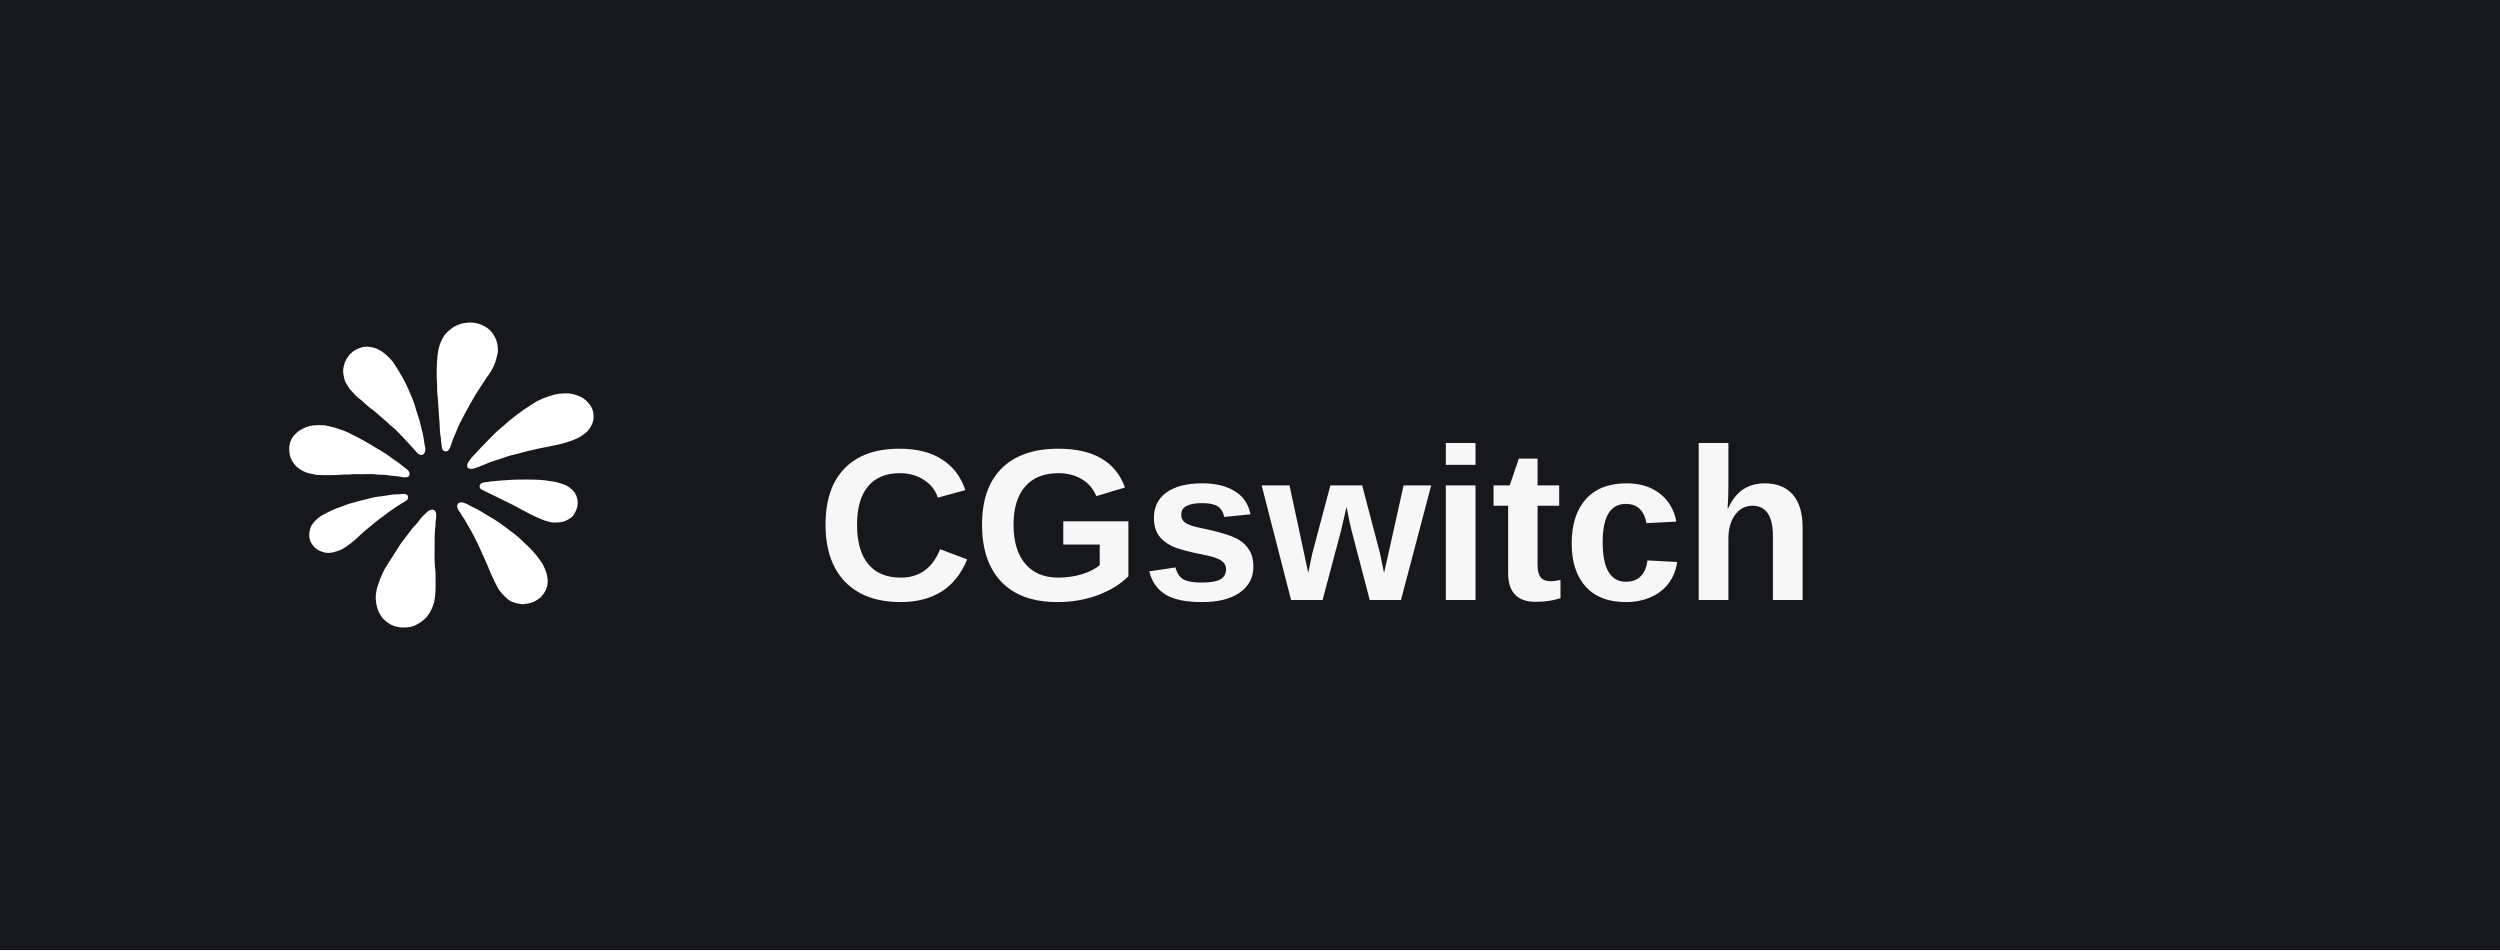
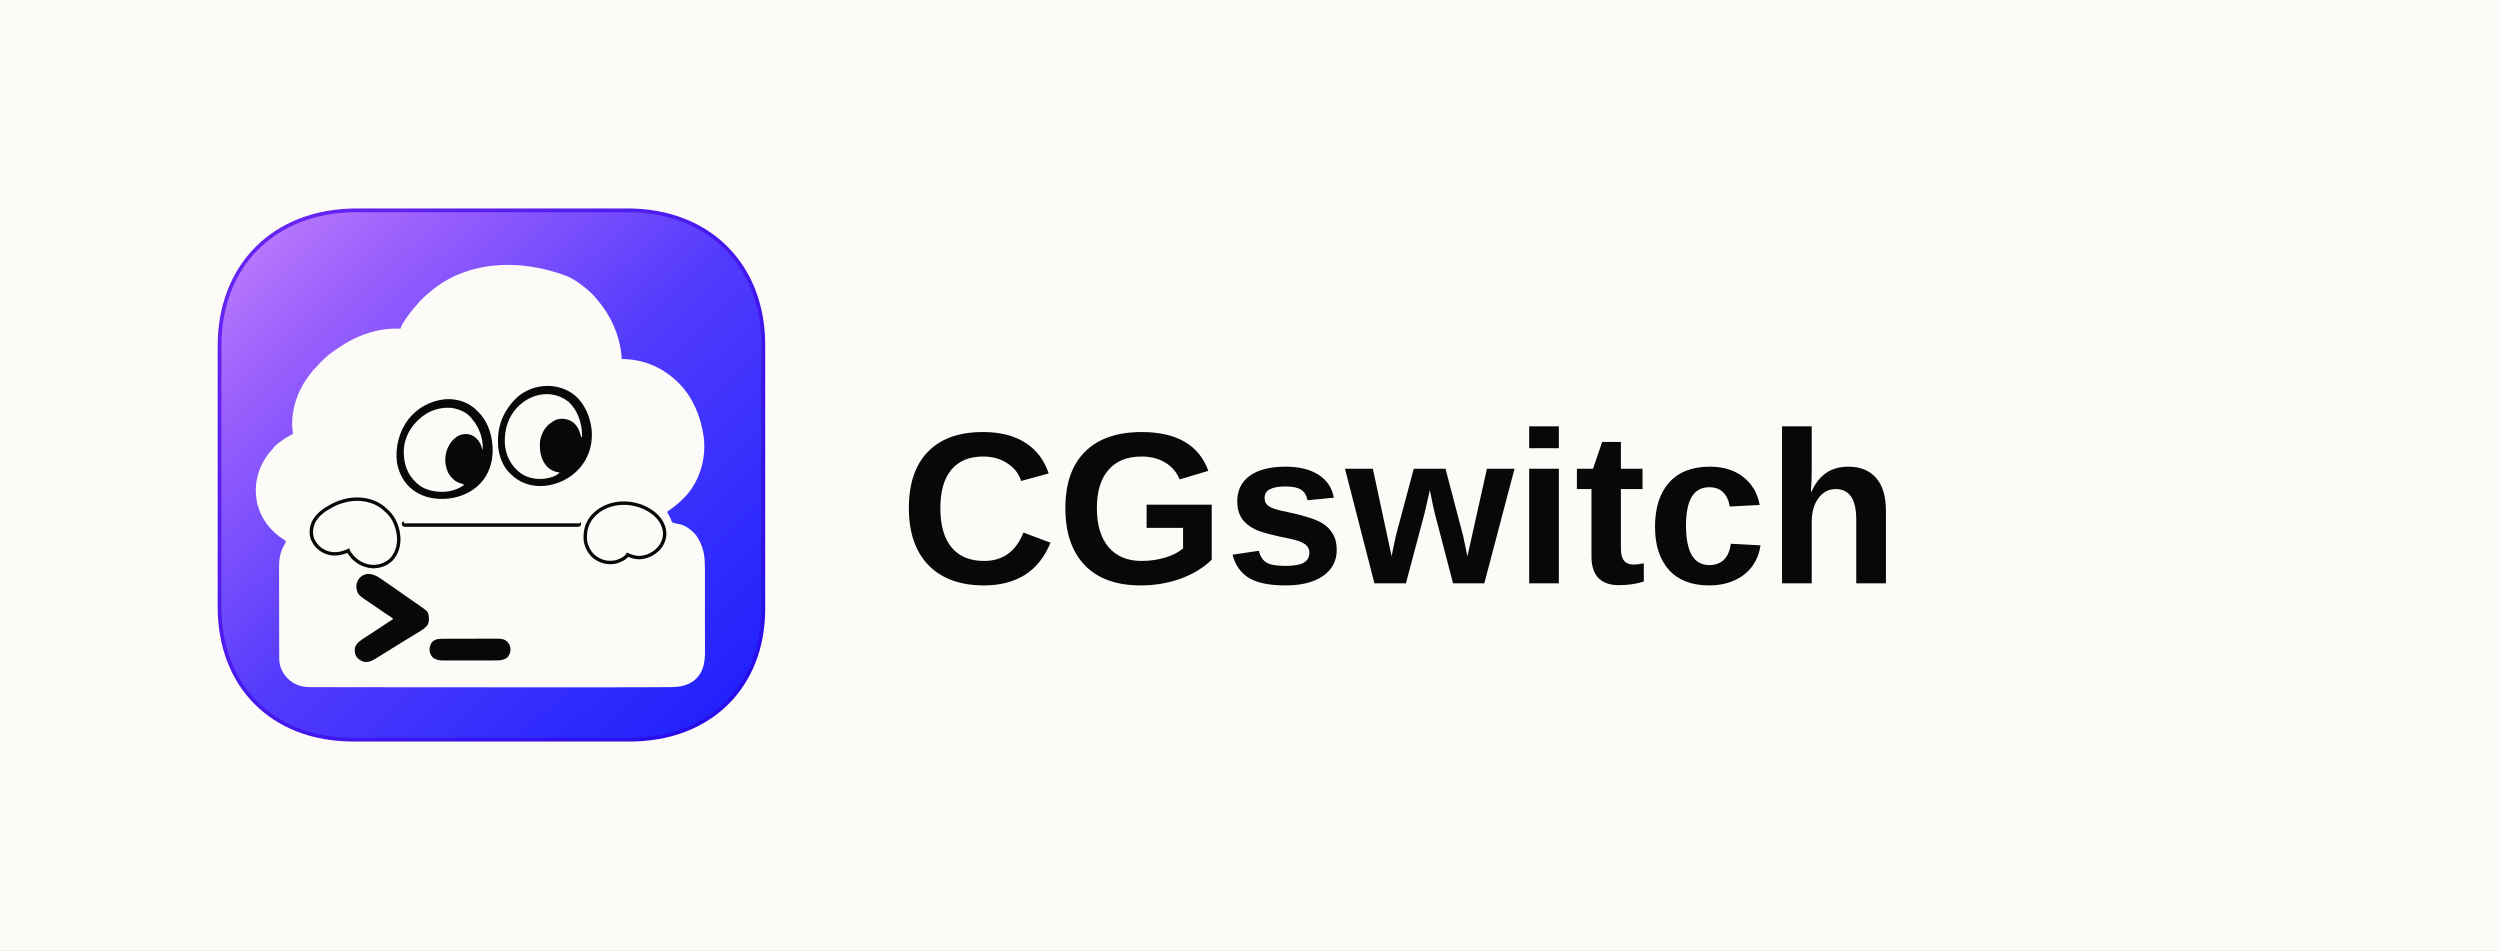
- <svg xmlns="http://www.w3.org/2000/svg" width="150" height="57" viewBox="0 0 150 57" role="img" aria-labelledby="title desc">
-   <rect width="150" height="57" fill="#17181B" />
-   <g transform="translate(13.405 15.405) scale(0.02557617)">
-     <g transform="translate(512 512)">
-       <g transform="scale(0.9)">
-         <g transform="translate(-512 -512)">
-           <path transform="scale(0.8165869)" fill="#FFFFFF" fill-rule="evenodd" d="M 709.3 602.2 C 708.2 599.7 708.4 596.8 708.6 594.1 C 709.6 589.0 712.7 584.5 715.9 580.4 C 721.0 572.7 727.5 566.1 734.0 559.5 C 744.8 547.7 755.7 535.8 767.0 524.5 C 784.0 507.5 800.1 489.4 819.0 474.5 C 848.4 447.5 880.6 423.2 914.4 401.9 C 925.8 393.7 938.8 387.8 951.5 382.0 C 963.8 377.2 976.6 373.5 989.3 369.8 C 1003.3 367.0 1017.7 366.1 1032.0 366.5 C 1038.3 367.1 1044.5 368.5 1050.7 369.8 C 1059.7 372.5 1068.5 376.2 1076.8 380.7 C 1089.4 388.6 1100.2 400.5 1106.7 413.8 C 1109.0 419.0 1110.3 424.6 1111.4 430.1 C 1112.0 437.0 1112.0 444.0 1111.4 450.9 C 1109.0 463.3 1102.4 475.0 1094.5 485.0 C 1084.5 495.9 1071.5 504.2 1058.2 510.7 C 1019.6 528.2 976.8 534.5 935.3 542.8 C 925.1 545.9 914.7 547.7 904.3 549.8 C 885.1 555.4 865.7 560.3 846.3 564.8 C 824.1 571.7 802.3 579.6 780.2 586.7 C 765.2 592.7 750.4 599.5 735.0 604.5 C 730.8 605.8 726.4 607.5 722.0 607.5 C 717.4 607.5 711.5 606.2 709.3 602.2 Z M 680.0 717.5 C 682.0 715.9 684.6 715.1 687.1 714.6 C 689.6 714.4 692.2 714.3 694.7 714.8 C 705.3 718.0 715.1 723.5 724.8 728.7 C 743.0 737.1 760.2 747.6 777.2 758.3 C 801.8 771.8 824.6 788.5 846.6 805.9 C 863.0 816.7 877.5 830.3 891.5 844.0 C 903.5 855.0 915.4 866.2 925.5 879.0 C 933.6 887.7 939.9 897.9 946.9 907.6 C 953.6 918.3 958.5 930.2 962.2 942.3 C 963.9 950.7 965.5 959.4 965.5 968.0 C 965.1 983.8 958.2 1000.3 947.5 1012.0 C 946.1 1013.9 944.7 1015.9 943.0 1017.5 C 936.0 1023.0 928.6 1028.3 920.5 1032.0 C 911.4 1035.5 901.8 1038.3 892.0 1038.5 C 889.4 1038.8 886.7 1039.5 884.0 1039.5 C 880.3 1039.1 876.6 1038.3 872.9 1037.6 C 866.7 1037.0 860.6 1035.0 854.8 1032.7 C 848.5 1030.7 842.4 1027.4 837.5 1023.0 C 826.4 1013.1 815.6 1002.4 807.7 989.8 C 794.1 964.9 782.4 938.9 772.0 912.5 C 753.1 871.0 735.9 828.4 711.7 789.8 C 705.6 778.7 699.9 767.3 692.1 757.4 C 689.6 753.5 688.1 748.9 685.0 745.5 C 681.6 741.7 678.8 737.1 677.3 732.2 C 675.6 727.5 676.3 720.9 680.0 717.5 Z M 344.6 232.1 C 351.5 227.6 358.9 223.7 366.8 221.3 C 371.7 219.5 376.8 218.0 382.0 217.5 C 394.0 217.2 406.3 218.6 417.5 223.0 C 424.7 226.3 431.8 229.7 438.4 234.1 C 450.6 243.8 462.2 254.4 471.9 266.6 C 492.2 297.3 511.5 329.2 525.0 363.5 C 533.4 382.0 541.1 401.0 545.8 420.7 C 552.6 440.0 558.8 459.7 562.8 479.7 C 565.8 489.9 568.4 500.3 569.6 510.9 C 571.3 519.4 571.5 528.2 574.0 536.5 C 575.2 540.5 575.4 545.0 574.6 549.1 C 574.1 553.5 571.9 558.2 568.4 560.9 C 566.7 562.0 564.7 562.9 562.6 563.3 C 558.3 562.6 553.8 561.0 550.5 558.0 C 544.4 552.1 539.5 545.0 533.5 539.0 C 525.2 530.7 517.8 521.3 509.5 513.0 C 496.2 499.7 484.2 484.8 469.4 473.1 C 462.9 468.8 457.7 462.8 452.0 457.5 C 437.0 445.6 423.4 432.0 408.4 420.1 C 395.2 411.4 383.7 400.2 372.0 389.5 C 362.9 382.3 353.2 375.5 346.2 366.3 C 338.7 358.7 331.4 350.6 326.3 341.2 C 323.5 336.9 320.6 332.5 318.7 327.8 C 314.9 315.9 312.2 303.4 312.5 291.0 C 313.2 283.3 315.3 275.7 317.7 268.2 C 321.6 258.3 327.8 249.3 334.5 241.0 C 335.7 239.9 337.3 239.1 338.5 238.0 C 340.5 236.0 342.4 233.8 344.6 232.1 Z M 636.3 551.2 C 633.8 550.4 631.6 548.5 630.1 546.4 C 627.3 540.9 626.9 534.3 626.4 528.1 C 625.2 521.9 624.9 515.5 624.4 509.1 C 621.7 494.9 620.9 480.4 620.5 466.0 C 617.9 436.4 616.9 406.7 614.4 377.1 C 612.0 364.6 612.8 351.7 612.5 339.0 C 609.9 308.5 611.0 277.6 613.6 247.1 C 614.9 240.5 615.8 233.8 616.6 227.1 C 619.9 210.6 626.8 194.6 636.1 180.6 C 644.3 170.2 654.9 161.9 665.6 154.1 C 673.5 150.0 681.7 146.4 690.3 143.8 C 702.6 141.3 715.4 139.5 727.9 140.6 C 733.2 141.6 738.5 142.6 743.7 143.8 C 758.2 148.3 772.4 155.7 783.0 166.5 C 792.3 176.6 799.1 189.2 803.2 202.3 C 805.7 212.9 807.3 224.0 806.4 234.9 C 804.1 246.7 801.0 258.3 797.3 269.8 C 790.6 286.5 781.3 302.5 770.1 316.6 C 757.7 335.8 744.9 354.8 732.7 374.2 C 712.0 412.2 688.8 449.2 673.0 489.5 C 666.7 503.3 661.1 517.5 656.5 532.0 C 654.5 538.3 651.9 545.0 647.0 549.5 C 644.1 551.7 639.8 551.9 636.3 551.2 Z M 475.3 1109.2 C 461.3 1104.3 448.6 1094.9 438.5 1084.0 C 430.5 1073.9 424.6 1062.0 420.8 1049.7 C 418.1 1038.1 416.2 1026.0 416.5 1014.0 C 417.2 1006.4 418.3 998.8 419.8 991.3 C 426.6 968.2 435.1 945.3 446.7 924.2 C 463.0 898.2 479.5 872.4 496.1 846.6 C 509.3 830.0 521.4 812.6 534.5 796.0 C 542.0 787.8 550.2 780.1 556.3 770.8 C 561.0 762.9 568.5 757.0 575.0 750.5 C 578.5 747.0 581.8 742.9 586.2 740.7 C 590.2 738.4 595.2 736.9 599.7 737.8 C 601.8 738.5 603.9 739.5 605.5 741.0 C 607.5 743.6 608.8 746.9 609.4 750.1 C 610.2 759.7 608.4 769.4 607.5 779.0 C 607.3 786.7 607.1 794.5 605.6 802.1 C 604.4 815.7 604.5 829.4 604.5 843.0 C 604.5 869.3 603.4 895.7 605.6 921.9 C 608.1 935.0 607.4 948.6 607.5 962.0 C 608.1 985.0 607.7 1008.3 603.4 1030.9 C 599.3 1048.7 590.8 1065.7 579.5 1080.0 C 567.8 1092.7 552.8 1102.9 536.8 1109.3 C 522.9 1113.8 507.7 1114.6 493.1 1113.4 C 487.1 1112.2 481.2 1110.6 475.3 1109.2 Z M 143.8 521.3 C 146.0 515.0 149.5 509.2 153.1 503.6 C 155.6 500.4 158.7 497.8 161.5 495.0 C 163.8 492.7 166.0 490.1 168.6 488.1 C 178.8 481.4 189.7 475.4 201.3 471.8 C 206.5 470.6 211.8 469.6 217.1 468.6 C 229.7 467.5 242.3 467.5 254.9 468.6 C 265.3 470.6 275.4 473.4 285.7 475.8 C 300.1 480.3 314.4 485.1 328.2 491.3 C 360.4 506.9 391.9 524.2 422.2 543.3 C 439.5 552.8 456.1 563.6 471.6 575.9 C 481.4 582.3 491.3 588.7 500.0 596.5 C 505.4 600.8 510.7 605.3 516.4 609.1 C 520.4 612.2 524.4 616.9 524.5 622.0 C 524.2 628.3 523.3 630.1 522.0 631.5 C 519.8 633.1 517.1 633.7 514.5 634.4 C 506.3 635.3 498.0 633.2 489.9 631.6 C 486.9 631.4 483.9 631.2 480.9 630.6 C 469.8 629.7 458.8 628.7 447.9 626.6 C 436.6 625.6 425.0 626.7 413.9 624.6 C 400.6 623.5 387.3 624.5 374.0 624.5 C 362.7 624.5 351.4 623.6 340.1 624.6 C 331.6 626.2 322.7 625.3 314.0 625.5 C 299.1 626.8 284.0 627.5 269.0 627.5 C 254.7 627.5 240.4 627.6 226.1 626.4 C 216.8 624.6 207.5 622.4 198.3 620.2 C 188.7 616.9 179.3 612.4 171.4 606.1 C 168.4 604.1 165.5 602.0 163.0 599.5 C 155.5 591.3 148.8 582.1 144.7 571.8 C 141.0 560.1 139.6 547.4 140.6 535.1 C 141.5 530.5 142.7 525.9 143.8 521.3 Z M 208.3 839.2 C 204.4 830.6 203.8 820.5 204.6 811.1 C 206.1 803.4 207.6 795.6 211.1 788.6 C 219.5 776.0 230.4 764.7 243.2 756.7 C 263.3 745.7 284.0 735.3 305.8 728.3 C 319.8 722.7 334.0 717.6 348.7 714.2 C 360.2 710.6 371.9 707.6 383.7 705.2 C 401.7 699.8 420.2 696.0 438.9 694.4 C 455.7 691.2 472.8 688.6 490.0 688.5 C 495.0 688.4 500.0 687.5 505.0 687.5 C 507.6 687.5 510.3 687.9 512.8 688.7 C 515.0 689.6 517.5 690.7 518.7 692.8 C 520.6 697.2 519.7 703.5 516.4 706.9 C 509.9 711.5 503.2 715.9 496.2 719.7 C 491.3 722.8 486.5 726.0 481.6 729.1 C 473.4 735.0 465.0 740.5 456.6 746.1 C 446.1 754.4 435.7 762.8 424.6 770.1 C 408.8 782.6 393.8 796.0 378.0 808.5 C 359.9 825.2 342.3 842.8 321.6 856.1 C 316.3 859.9 310.6 863.3 304.7 866.2 C 296.5 869.2 288.1 871.7 279.7 874.2 C 272.6 875.6 265.3 876.0 258.1 875.4 C 248.4 873.5 238.9 870.0 230.2 865.3 C 220.6 859.2 213.3 849.4 208.3 839.2 Z M 747.9 662.2 C 748.4 659.8 749.3 657.3 751.0 655.5 C 756.9 650.8 765.3 650.0 772.9 649.4 C 780.5 647.9 788.2 646.7 796.0 646.5 C 808.3 645.4 820.6 643.8 833.0 643.5 C 854.9 641.6 877.0 641.5 899.0 641.5 C 925.8 641.5 952.8 642.2 979.1 647.4 C 993.6 649.1 1007.8 653.7 1021.5 659.0 C 1031.7 663.7 1040.9 670.8 1048.5 679.0 C 1052.0 683.4 1054.7 688.4 1057.0 693.5 C 1061.2 704.2 1062.4 716.5 1060.2 727.7 C 1056.8 739.3 1052.1 751.4 1043.5 760.0 C 1035.4 767.4 1025.1 772.7 1014.7 776.2 C 1003.1 778.6 991.0 779.4 979.1 778.4 C 972.1 777.0 965.2 774.9 958.3 773.2 C 923.3 760.9 890.8 742.1 858.2 724.3 C 828.5 709.1 798.1 695.2 768.2 680.3 C 763.9 678.2 759.7 676.1 755.5 674.0 C 753.8 673.1 752.1 672.1 750.8 670.7 C 748.9 668.3 747.9 665.2 747.9 662.2 Z" />
-         </g>
-       </g>
+ <svg xmlns="http://www.w3.org/2000/svg" width="150" height="57" viewBox="0 0 150 57">
+   <rect width="150" height="57" fill="#FCFBF7" />
+   <g transform="translate(12 11) scale(0.02791069)">
+     <defs>
+       <linearGradient id="tile-gradient" x1="0" y1="0" x2="1" y2="1">
+         <stop offset="0" stop-color="#C582FC" />
+         <stop offset="0.2" stop-color="#9A5FFC" />
+         <stop offset="0.5" stop-color="#533BFC" />
+         <stop offset="0.75" stop-color="#332EFD" />
+         <stop offset="1" stop-color="#1D1CFB" />
+       </linearGradient>
+       <linearGradient id="tile-edge" x1="0" y1="0" x2="1" y2="1">
+         <stop offset="0" stop-color="#6B26F3" />
+         <stop offset="1" stop-color="#230CE8" />
+       </linearGradient>
+     </defs>
+     <path d="M 337 58 H 919 C 1096 58 1211 178 1211 347 V 915 C 1211 1080 1098 1196 923 1196 H 330 C 154 1196 42 1079 42 911 V 349 C 42 179 157 58 337 58 Z" fill="url(#tile-gradient)" stroke="url(#tile-edge)" stroke-width="8" />
+     <g transform="translate(627 627) scale(0.92) translate(-627 -627)">
+       <path d="M0 0 C0.74 0.39 1.48 0.78 2.24 1.18 C12.18 6.43 21.18 12.01 30 19 C30.96 19.69 31.93 20.37 32.92 21.08 C47.7 31.78 61.02 45.46 72 60 C72.8 61.01 73.6 62.02 74.43 63.05 C90.17 82.9 102.41 105.19 111 129 C111.25 129.68 111.5 130.36 111.75 131.06 C118.87 150.8 122.66 171.09 124 192 C124.6 192 125.19 192.01 125.81 192.01 C177.11 192.62 222.41 213.14 258.39 249.34 C290.45 282.53 308.24 325.86 315 371 C315.05 371.34 315.05 371.34 315.32 373.07 C321.33 418.33 309.54 465.57 282 502 C267.32 520.98 249.53 535.32 230 549 C231.17 552.09 232.41 554.82 234.25 557.56 C235.92 560.05 237.07 562.2 238.06 565.04 C241.02 573.04 241.02 573.04 244.77 574.86 C249.09 576.25 253.54 576.94 258.02 577.65 C273.61 580.39 289.5 593.48 299.09 605.65 C300.89 608.37 302.47 611.12 304 614 C304.33 614.6 304.66 615.21 305 615.83 C316.56 637.22 318.3 657.41 318.27 681.3 C318.28 683.62 318.28 685.94 318.29 688.26 C318.3 694.52 318.3 700.79 318.3 707.05 C318.3 712.96 318.31 718.88 318.31 724.79 C318.32 737.21 318.32 749.63 318.31 762.06 C318.31 773.39 318.32 784.72 318.34 796.05 C318.36 807.72 318.37 819.4 318.36 831.07 C318.36 837.61 318.36 844.15 318.38 850.69 C318.39 856.84 318.39 862.99 318.38 869.14 C318.37 871.39 318.38 873.63 318.38 875.88 C318.47 900.02 315.37 920.81 298 939 C281.03 954.29 261.74 958.6 239.66 958.6 C237.87 958.62 236.08 958.64 234.3 958.65 C229.46 958.7 224.62 958.72 219.78 958.73 C215.63 958.75 211.48 958.78 207.32 958.81 C193.99 958.9 180.67 958.95 167.34 958.99 C164.06 959 160.79 959.01 157.52 959.02 C127.47 959.12 97.43 959.14 67.39 959.14 C58.7 959.13 50.02 959.13 41.33 959.13 C40.69 959.13 40.69 959.13 37.48 959.14 C34.89 959.14 32.31 959.14 29.72 959.14 C0.02 959.14 -29.68 959.14 -59.38 959.13 C-68.42 959.13 -77.46 959.12 -86.5 959.12 C-153.36 959.11 -220.22 959.08 -287.08 959.03 C-292.23 959.03 -297.38 959.02 -302.53 959.02 C-303.79 959.02 -305.04 959.02 -306.33 959.02 C-323.73 959 -341.13 959 -358.52 958.99 C-398.5 958.97 -438.47 958.95 -478.44 958.86 C-481.56 958.86 -484.67 958.85 -487.79 958.85 C-488.55 958.84 -489.31 958.84 -490.09 958.84 C-502.14 958.82 -514.19 958.81 -526.24 958.8 C-538.02 958.8 -549.79 958.78 -561.56 958.74 C-567.73 958.72 -573.9 958.71 -580.07 958.71 C-585.58 958.72 -591.09 958.71 -596.61 958.67 C-598.57 958.66 -600.53 958.66 -602.49 958.67 C-623.34 958.77 -640.93 953.77 -656.21 938.85 C-669.07 925.72 -676.5 910.05 -676.4 891.52 C-676.41 890.52 -676.41 889.53 -676.42 888.5 C-676.44 885.2 -676.44 881.9 -676.44 878.59 C-676.44 876.21 -676.45 873.83 -676.47 871.45 C-676.49 865.67 -676.5 859.89 -676.5 854.11 C-676.5 849.4 -676.51 844.7 -676.52 839.99 C-676.54 826.6 -676.56 813.22 -676.56 799.83 C-676.56 799.11 -676.56 798.39 -676.56 797.65 C-676.56 796.93 -676.56 796.21 -676.56 795.46 C-676.55 783.8 -676.58 772.14 -676.63 760.48 C-676.67 748.47 -676.69 736.46 -676.69 724.44 C-676.69 717.71 -676.69 710.99 -676.73 704.26 C-676.76 697.92 -676.76 691.58 -676.73 685.24 C-676.73 682.93 -676.74 680.62 -676.76 678.31 C-676.91 657.91 -673.64 640.52 -662.76 623.05 C-661 620 -661 620 -661 617 C-662.95 615.53 -662.95 615.53 -665.69 613.94 C-696.33 595.13 -718.48 565.7 -727.57 530.79 C-729.53 522.32 -730.62 513.69 -731 505 C-731.04 504.1 -731.08 503.19 -731.12 502.26 C-731.96 464.51 -717.51 429.7 -692.01 402.22 C-690 400 -690 400 -688.06 397.49 C-684.32 392.97 -679.6 389.59 -675 386 C-674.14 385.33 -673.28 384.65 -672.4 383.96 C-666.39 379.41 -660.09 375.65 -653.48 372.06 C-650.13 370.23 -646.98 368.42 -644 366 C-644.14 365.24 -644.29 364.49 -644.44 363.71 C-647.42 346.01 -646.55 328.53 -643 311 C-642.87 310.3 -642.73 309.6 -642.59 308.88 C-637.11 280.68 -624.28 253.86 -607 231 C-606.53 230.37 -606.06 229.74 -605.57 229.09 C-600.92 222.92 -596.23 216.89 -590.61 211.57 C-588.81 209.82 -587.19 207.97 -585.56 206.06 C-568.37 186.19 -546.4 170.43 -524 157 C-523.54 156.71 -523.54 156.71 -521.18 155.26 C-486.68 134.39 -444.37 120.6 -403.88 120.94 C-403.35 120.94 -403.35 120.94 -400.69 120.95 C-398.12 120.96 -395.56 120.98 -393 121 C-392.75 120.15 -392.5 119.3 -392.24 118.43 C-390.91 114.74 -389.16 111.52 -387.12 108.19 C-386.93 107.87 -386.93 107.87 -385.95 106.24 C-376.1 90.27 -364.62 75.85 -352 62 C-350.46 60.27 -348.92 58.54 -347.38 56.81 C-341.25 50.04 -334.99 44.02 -327.85 38.3 C-326.07 36.87 -324.32 35.41 -322.59 33.92 C-244.37 -33 -120.88 -47.79 0 0 Z " fill="#FCFBF7" transform="translate(807,164)" />
+       <ellipse cx="518" cy="565" rx="125" ry="145" fill="#080808" />
+       <ellipse cx="755" cy="535" rx="125" ry="145" fill="#080808" />
+       <path d="M 424 741 H 829" fill="none" stroke="#080808" stroke-width="14" stroke-linecap="round" />
+       <path d="M0 0 C0.39 -0 0.39 -0 2.39 -0 C16.71 0.02 30.73 0.9 44.88 3.25 C45.34 3.33 45.34 3.33 47.72 3.72 C70.6 7.71 94.43 15.12 114.88 26.25 C115.55 26.62 116.23 26.98 116.93 27.36 C134.01 36.7 149.39 48.02 163.27 61.67 C164.71 63.09 166.17 64.48 167.64 65.86 C174.47 72.42 180.24 79.66 185.88 87.25 C186.28 87.79 186.68 88.33 187.09 88.89 C215.05 126.98 231.61 176.85 225.88 224.25 C226.37 224.14 226.37 224.14 228.9 223.59 C268.26 215.71 307.67 225.09 340.9 246.91 C345.51 250.04 349.73 253.53 353.88 257.25 C354.39 257.71 354.91 258.17 355.45 258.64 C389.13 288.59 407.76 327.93 413.88 372.25 C414.01 373.2 414.14 374.14 414.28 375.12 C418.76 414.52 408.28 457.79 383.88 489.25 C383.59 489.65 383.59 489.65 382.14 491.65 C373.1 503.7 361.83 514.58 349.62 523.38 C348.92 523.89 348.22 524.4 347.5 524.94 C342.68 528.25 342.68 528.25 339.23 528.25 C336.45 527.07 333.99 525.67 331.44 524.06 C304.29 507.93 269.15 503.26 238.47 510.93 C207.68 519.48 181.37 536.36 164.88 564.25 C164.05 565.9 164.05 565.9 159.88 574.25 C24.58 574.25 -110.73 574.25 -250.12 574.25 C-252.44 569.3 -254.75 564.35 -257.12 559.25 C-270.42 533.89 -291.68 515.01 -319.12 506.25 C-356.62 495.04 -394.61 500.36 -428.85 518.66 C-443.58 526.79 -458.82 537.84 -469.12 551.25 C-469.69 551.98 -470.26 552.72 -470.85 553.47 C-477.19 562.06 -482.24 571.38 -484.81 581.75 C-486.37 586.82 -488.34 588.57 -493 591.06 C-497.52 593.12 -500.33 593.63 -505.12 592.25 C-507.62 591.04 -509.9 589.81 -512.25 588.38 C-512.9 587.98 -513.55 587.58 -514.23 587.18 C-520.95 582.96 -526.5 577.81 -532.12 572.25 C-532.85 571.58 -533.58 570.92 -534.33 570.23 C-552.85 552.91 -563.2 526.11 -564.34 501.11 C-565.23 470.92 -555.38 443.37 -536.12 420.25 C-535.85 419.9 -535.85 419.9 -534.44 418.14 C-520 400.45 -498.25 388.91 -477.12 381.25 C-476.47 381.25 -475.81 381.25 -475.12 381.25 C-475.4 380.04 -475.68 378.84 -475.96 377.59 C-476.33 375.98 -476.7 374.36 -477.06 372.75 C-477.24 371.96 -477.43 371.17 -477.62 370.35 C-484.91 337.99 -478.51 304.7 -464.12 275.25 C-463.79 274.56 -463.46 273.88 -463.11 273.17 C-448.87 244.25 -427.09 219.28 -401.12 200.25 C-400.84 200.04 -400.84 200.04 -399.4 198.96 C-390.66 192.45 -381.6 186.64 -372.12 181.25 C-371.53 180.91 -370.93 180.56 -370.31 180.21 C-341.26 163.74 -308.47 153.45 -275.12 151.25 C-274.21 151.19 -273.3 151.13 -272.36 151.07 C-264.46 150.84 -252.21 150.71 -245.12 154.25 C-245.02 153.87 -245.02 153.87 -244.47 151.93 C-242.61 146.83 -240.14 142.12 -237.62 137.31 C-237.09 136.29 -236.56 135.27 -236.01 134.22 C-229.76 122.45 -222.55 111.58 -214.12 101.25 C-213.45 100.4 -212.78 99.56 -212.08 98.68 C-206.38 91.59 -200.36 84.87 -194.12 78.25 C-193.44 77.52 -192.75 76.79 -192.04 76.03 C-186.78 70.62 -181.02 65.94 -175.12 61.25 C-174.05 60.37 -172.98 59.5 -171.91 58.62 C-123.82 19.63 -61.53 0.05 0 0 Z " fill="#FCFBF7" transform="translate(673.125,165.75)" />
+       <path d="M0 0 C23.29 20.01 35.88 50.41 39.12 80.5 C39.25 82.31 39.35 84.12 39.44 85.94 C39.46 86.44 39.46 86.44 39.6 88.99 C40.36 117.26 31.56 145.13 13.44 166.94 C12.74 167.79 12.04 168.64 11.32 169.51 C-9.5 193.76 -40.58 208.83 -72.31 211.48 C-97.77 213.3 -122.48 206.89 -142.42 190.6 C-144.86 188.44 -147.22 186.21 -149.56 183.94 C-150.16 183.41 -150.76 182.89 -151.38 182.34 C-168.61 166.67 -177.69 140.65 -179.56 117.94 C-180.24 103.39 -179.92 89.14 -176.56 74.94 C-176.4 74.25 -176.24 73.56 -176.07 72.85 C-170.48 49.83 -159.22 30.5 -143.56 12.94 C-142.92 12.21 -142.27 11.48 -141.61 10.73 C-105.01 -28.26 -41.33 -33.83 0 0 Z " fill="#080808" transform="translate(821.5625,441.0625)" />
+       <path d="M0 0 C2.5 2.22 4.93 4.49 7.35 6.8 C7.96 7.34 8.58 7.88 9.21 8.44 C25.16 23 33.19 46.43 34.27 67.42 C34.83 84.63 29.82 101.39 18.1 114.27 C7.06 124.87 -6.23 129.51 -21.33 129.89 C-39.32 129.09 -54.34 121.8 -66.65 108.8 C-76.65 96.39 -76.65 96.39 -76.65 90.8 C-77.7 91.28 -78.75 91.76 -79.84 92.26 C-96.19 99.67 -112.15 103.11 -129.65 96.8 C-143.94 91 -153.16 81.98 -159.53 67.93 C-163.78 56.1 -162.44 43.47 -157.5 32.17 C-148.87 14.64 -132.5 3.63 -115.65 -5.2 C-115.06 -5.51 -114.47 -5.82 -113.86 -6.15 C-103.85 -11.34 -93.62 -14.66 -82.65 -17.2 C-81.59 -17.45 -80.53 -17.69 -79.43 -17.95 C-52.22 -23.11 -21.65 -17.95 0 0 Z " fill="#FCFBF7" transform="translate(371.6523,707.1992)" stroke="#080808" stroke-width="16" stroke-linejoin="round" paint-order="stroke fill" />
+       <path d="M0 0 C0.62 0.46 1.24 0.92 1.88 1.39 C20.73 15.95 31.01 43.29 34 66 C34.28 70.67 34.19 75.33 34 80 C32.34 76.83 31.05 73.58 29.75 70.25 C25.04 58.94 17.6 50.75 6.22 45.92 C-3.75 43.08 -14.87 44.06 -24 49 C-27.23 51.1 -30.12 53.43 -33 56 C-33.6 56.5 -34.21 57 -34.83 57.52 C-44.14 65.83 -49.11 78.14 -52 90 C-52.1 90.39 -52.1 90.39 -52.58 92.35 C-55.3 109.46 -51.96 127.15 -42.29 141.55 C-33.42 153.49 -22.94 158.36 -9 162 C-18.78 172.82 -38.65 178.28 -52.8 179.18 C-79.95 179.76 -102.88 175.42 -123.25 156.1 C-140.48 139.2 -150.03 116.16 -150.38 92.06 C-150.33 61.43 -139.89 34.88 -118.25 12.81 C-87.13 -17.97 -35.93 -29.35 0 0 Z " fill="#FCFBF7" transform="translate(572,487)" />
+       <path d="M0 0 C3.64 3.04 7.01 6.32 10.34 9.7 C11.22 10.56 12.09 11.43 12.99 12.31 C35.69 35.85 44.94 69.81 44.69 101.78 C44.07 128.82 35.96 155.53 17.34 175.7 C16.74 176.38 16.14 177.06 15.53 177.76 C-2.95 197.59 -31.9 210.08 -58.66 212.7 C-58.99 212.73 -58.99 212.73 -60.68 212.9 C-87.91 215.39 -116.04 210.87 -138.66 194.7 C-139.42 194.15 -140.19 193.61 -140.98 193.05 C-162.51 177.05 -174.52 154.16 -178.97 128.01 C-183.3 91.7 -173.84 55.76 -151.66 26.7 C-130.9 0.81 -101.85 -15.06 -68.99 -19.06 C-44.61 -21.6 -19.39 -15.24 0 0 Z M-126.66 26.7 C-127.18 27.17 -127.7 27.64 -128.23 28.12 C-147.51 45.81 -160.88 70.22 -162.88 96.63 C-163.9 123.45 -158.77 148.57 -140.22 168.95 C-138.39 170.89 -136.53 172.8 -134.66 174.7 C-134 175.37 -133.34 176.04 -132.66 176.73 C-115.3 193.12 -92.16 197.36 -69.17 197.01 C-60.92 196.73 -53.49 195.23 -45.66 192.7 C-44.49 192.32 -43.32 191.95 -42.12 191.56 C-34.62 188.92 -28.18 185.23 -21.66 180.7 C-24.78 178.62 -27.05 178 -30.66 177.07 C-43.84 173.08 -52.83 163.95 -59.41 152.07 C-67.39 134.71 -68.23 115.61 -61.66 97.7 C-55.81 83.38 -46.16 70.51 -31.59 64.26 C-21.61 61.08 -11.5 61.04 -2.09 65.76 C9.55 72.41 15.83 81.7 19.54 94.64 C19.67 95.14 19.67 95.14 20.34 97.7 C20.67 97.7 21 97.7 21.34 97.7 C22.83 72.05 13.06 46.01 -3.66 26.7 C-4.4 25.69 -5.14 24.68 -5.91 23.64 C-17.49 9.96 -36.3 2.72 -53.66 0.7 C-80.92 -0.95 -106.47 8.35 -126.66 26.7 Z " fill="#080808" transform="translate(584.6567,469.3022)" />
+       <path d="M0 0 C0.53 0.38 0.53 0.38 3.19 2.31 C23.3 21.53 33.24 49.23 34.12 76.68 C34.12 79.45 34.09 82.22 34 85 C33.34 84.67 32.68 84.34 32 84 C31.35 81.9 30.78 79.76 30.25 77.62 C26.68 64.77 20.51 54.16 8.83 47.08 C-2.13 41.46 -13.32 39.92 -25.31 43.56 C-31.21 45.8 -36.07 49.11 -41 53 C-41.84 53.63 -42.68 54.26 -43.54 54.91 C-54.61 64.31 -62.41 80.7 -64 95 C-65.41 116.6 -62.63 135.65 -48.2 152.75 C-39.96 161.2 -29.73 166.13 -18 167 C-26.36 176.49 -43.81 180.78 -56 182 C-76.94 183.32 -97.57 179.26 -113.74 165.11 C-114.49 164.41 -115.23 163.72 -116 163 C-116.83 162.26 -117.66 161.53 -118.51 160.77 C-135.95 144.45 -145.4 120.99 -146.34 97.35 C-147.03 66.03 -138.72 37.86 -116.96 14.74 C-86.06 -17.41 -37.46 -27.53 0 0 Z " fill="#FCFBF7" transform="translate(804,454)" />
+       <path d="M0 0 C1.71 1.49 3.4 3.01 5.06 4.56 C5.85 5.3 6.64 6.03 7.45 6.79 C16.09 15.57 23.1 28.1 24.06 40.56 C24.13 41.37 24.2 42.17 24.27 43 C24.81 55.87 19.69 67.8 11.07 77.2 C-0.55 89.18 -14.56 95.75 -31.29 96.62 C-41.63 96.45 -50.82 93.27 -59.94 88.56 C-60.06 88.85 -60.06 88.85 -60.66 90.32 C-65.72 99.21 -77.66 104.27 -87.12 106.88 C-101.91 109.6 -116.06 107.37 -128.74 99.11 C-129.46 98.6 -130.19 98.09 -130.94 97.56 C-131.24 97.35 -131.24 97.35 -132.79 96.3 C-143.44 88.19 -151.04 73.61 -152.94 60.56 C-154.45 40.1 -150.75 22.94 -137.18 6.92 C-102.65 -31.96 -39.11 -30.79 0 0 Z " fill="#FCFBF7" transform="translate(1002.938,719.4375)" stroke="#080808" stroke-width="16" stroke-linejoin="round" paint-order="stroke fill" />
+       <path d="M0 0 C1.23 0.84 2.46 1.68 3.69 2.52 C7.12 4.86 10.54 7.22 13.95 9.58 C16.51 11.36 19.08 13.12 21.65 14.88 C37.86 25.99 53.97 37.26 70.06 48.54 C73.49 50.95 76.93 53.35 80.38 55.74 C81.26 56.36 82.15 56.98 83.07 57.61 C84.75 58.78 86.43 59.95 88.12 61.12 C112 77.77 112 77.77 114 88 C114.75 96.39 115.15 104.03 110 111 C105.43 116.21 100.4 119.99 94.5 123.56 C93.68 124.07 92.87 124.57 92.02 125.09 C89.36 126.74 86.68 128.37 84 130 C82.13 131.14 80.26 132.29 78.38 133.43 C74.51 135.79 70.64 138.14 66.77 140.49 C58.68 145.41 50.63 150.4 42.59 155.39 C37.36 158.64 32.12 161.88 26.89 165.12 C22.44 167.87 17.99 170.63 13.54 173.39 C8.36 176.6 3.19 179.81 -2 183 C-2.75 183.46 -3.49 183.92 -4.26 184.39 C-6.3 185.64 -8.33 186.89 -10.38 188.12 C-11.5 188.81 -12.62 189.49 -13.77 190.2 C-21.56 194.55 -29.18 197.22 -38.12 195.38 C-45.53 193.12 -51.87 188.57 -56 182 C-59.21 175.15 -59.86 168.34 -58 161 C-53.4 149.81 -43.5 144.15 -33.69 137.88 C-31.69 136.59 -29.7 135.3 -27.7 134 C-27.14 133.64 -26.58 133.28 -26 132.9 C-16.27 126.6 -6.61 120.19 3.06 113.81 C5.04 112.51 7.02 111.21 8.99 109.9 C10.86 108.67 12.73 107.44 14.6 106.21 C15.46 105.64 16.31 105.07 17.2 104.49 C18.77 103.45 20.34 102.41 21.91 101.37 C23.24 100.5 24.57 99.64 25.92 98.8 C27.31 97.91 28.66 96.96 30 96 C30 95.34 30 94.68 30 94 C28.02 92.46 28.02 92.46 25.24 90.66 C24.23 89.99 23.22 89.33 22.18 88.64 C21.09 87.94 20 87.23 18.88 86.5 C16.64 85.03 14.41 83.56 12.18 82.09 C11.1 81.38 10.02 80.67 8.91 79.94 C5.55 77.7 2.27 75.38 -1 73 C-7.23 68.47 -13.64 64.24 -20.06 60 C-51.03 39.47 -51.03 39.47 -55 24 C-56.26 16.25 -53.76 8.14 -49.38 1.75 C-35.23 -15.59 -16.18 -11.18 0 0 Z " fill="#080808" transform="translate(366,868)" />
+       <path d="M0 0 C1.46 -0.01 2.93 -0.02 4.39 -0.03 C8.35 -0.05 12.31 -0.06 16.26 -0.06 C18.74 -0.06 21.22 -0.07 23.7 -0.08 C32.35 -0.1 41.01 -0.12 49.66 -0.12 C57.71 -0.12 65.76 -0.15 73.81 -0.19 C80.73 -0.23 87.66 -0.24 94.58 -0.25 C98.71 -0.25 102.84 -0.25 106.97 -0.28 C110.86 -0.31 114.74 -0.31 118.63 -0.3 C120.05 -0.29 121.47 -0.3 122.89 -0.32 C132.36 -0.42 140.35 0.41 147.53 7.11 C152.98 13.01 154.69 19.34 154.59 27.31 C153.43 33.9 151.24 40.45 145.81 44.71 C137.03 50.55 128.94 50.6 118.63 50.58 C117.22 50.59 115.8 50.59 114.39 50.6 C110.56 50.61 106.73 50.61 102.9 50.61 C99.7 50.61 96.5 50.61 93.29 50.62 C85.73 50.63 78.17 50.63 70.61 50.62 C62.83 50.62 55.04 50.63 47.26 50.65 C40.56 50.67 33.86 50.67 27.17 50.67 C23.17 50.67 19.18 50.67 15.19 50.68 C11.43 50.7 7.67 50.7 3.91 50.68 C1.89 50.68 -0.14 50.69 -2.16 50.7 C-11.73 50.65 -19.81 49.52 -27.41 43.31 C-32.84 37.25 -34.86 30.68 -34.66 22.58 C-34.24 18.85 -33 15.67 -31.41 12.31 C-30.99 11.42 -30.58 10.53 -30.16 9.62 C-22.56 -0.42 -11.54 0 0 0 Z " fill="#080808" transform="translate(516.4055,1009.694)" />
    </g>
  </g>
-   <text x="49" y="36" fill="#F7F7F8" font-family="Segoe UI, Arial, sans-serif" font-size="13" font-weight="600">CGswitch</text>
+   <text x="54" y="35" fill="#080808" font-family="Segoe UI, Arial, sans-serif" font-size="13" font-weight="600">CGswitch</text>
</svg>
